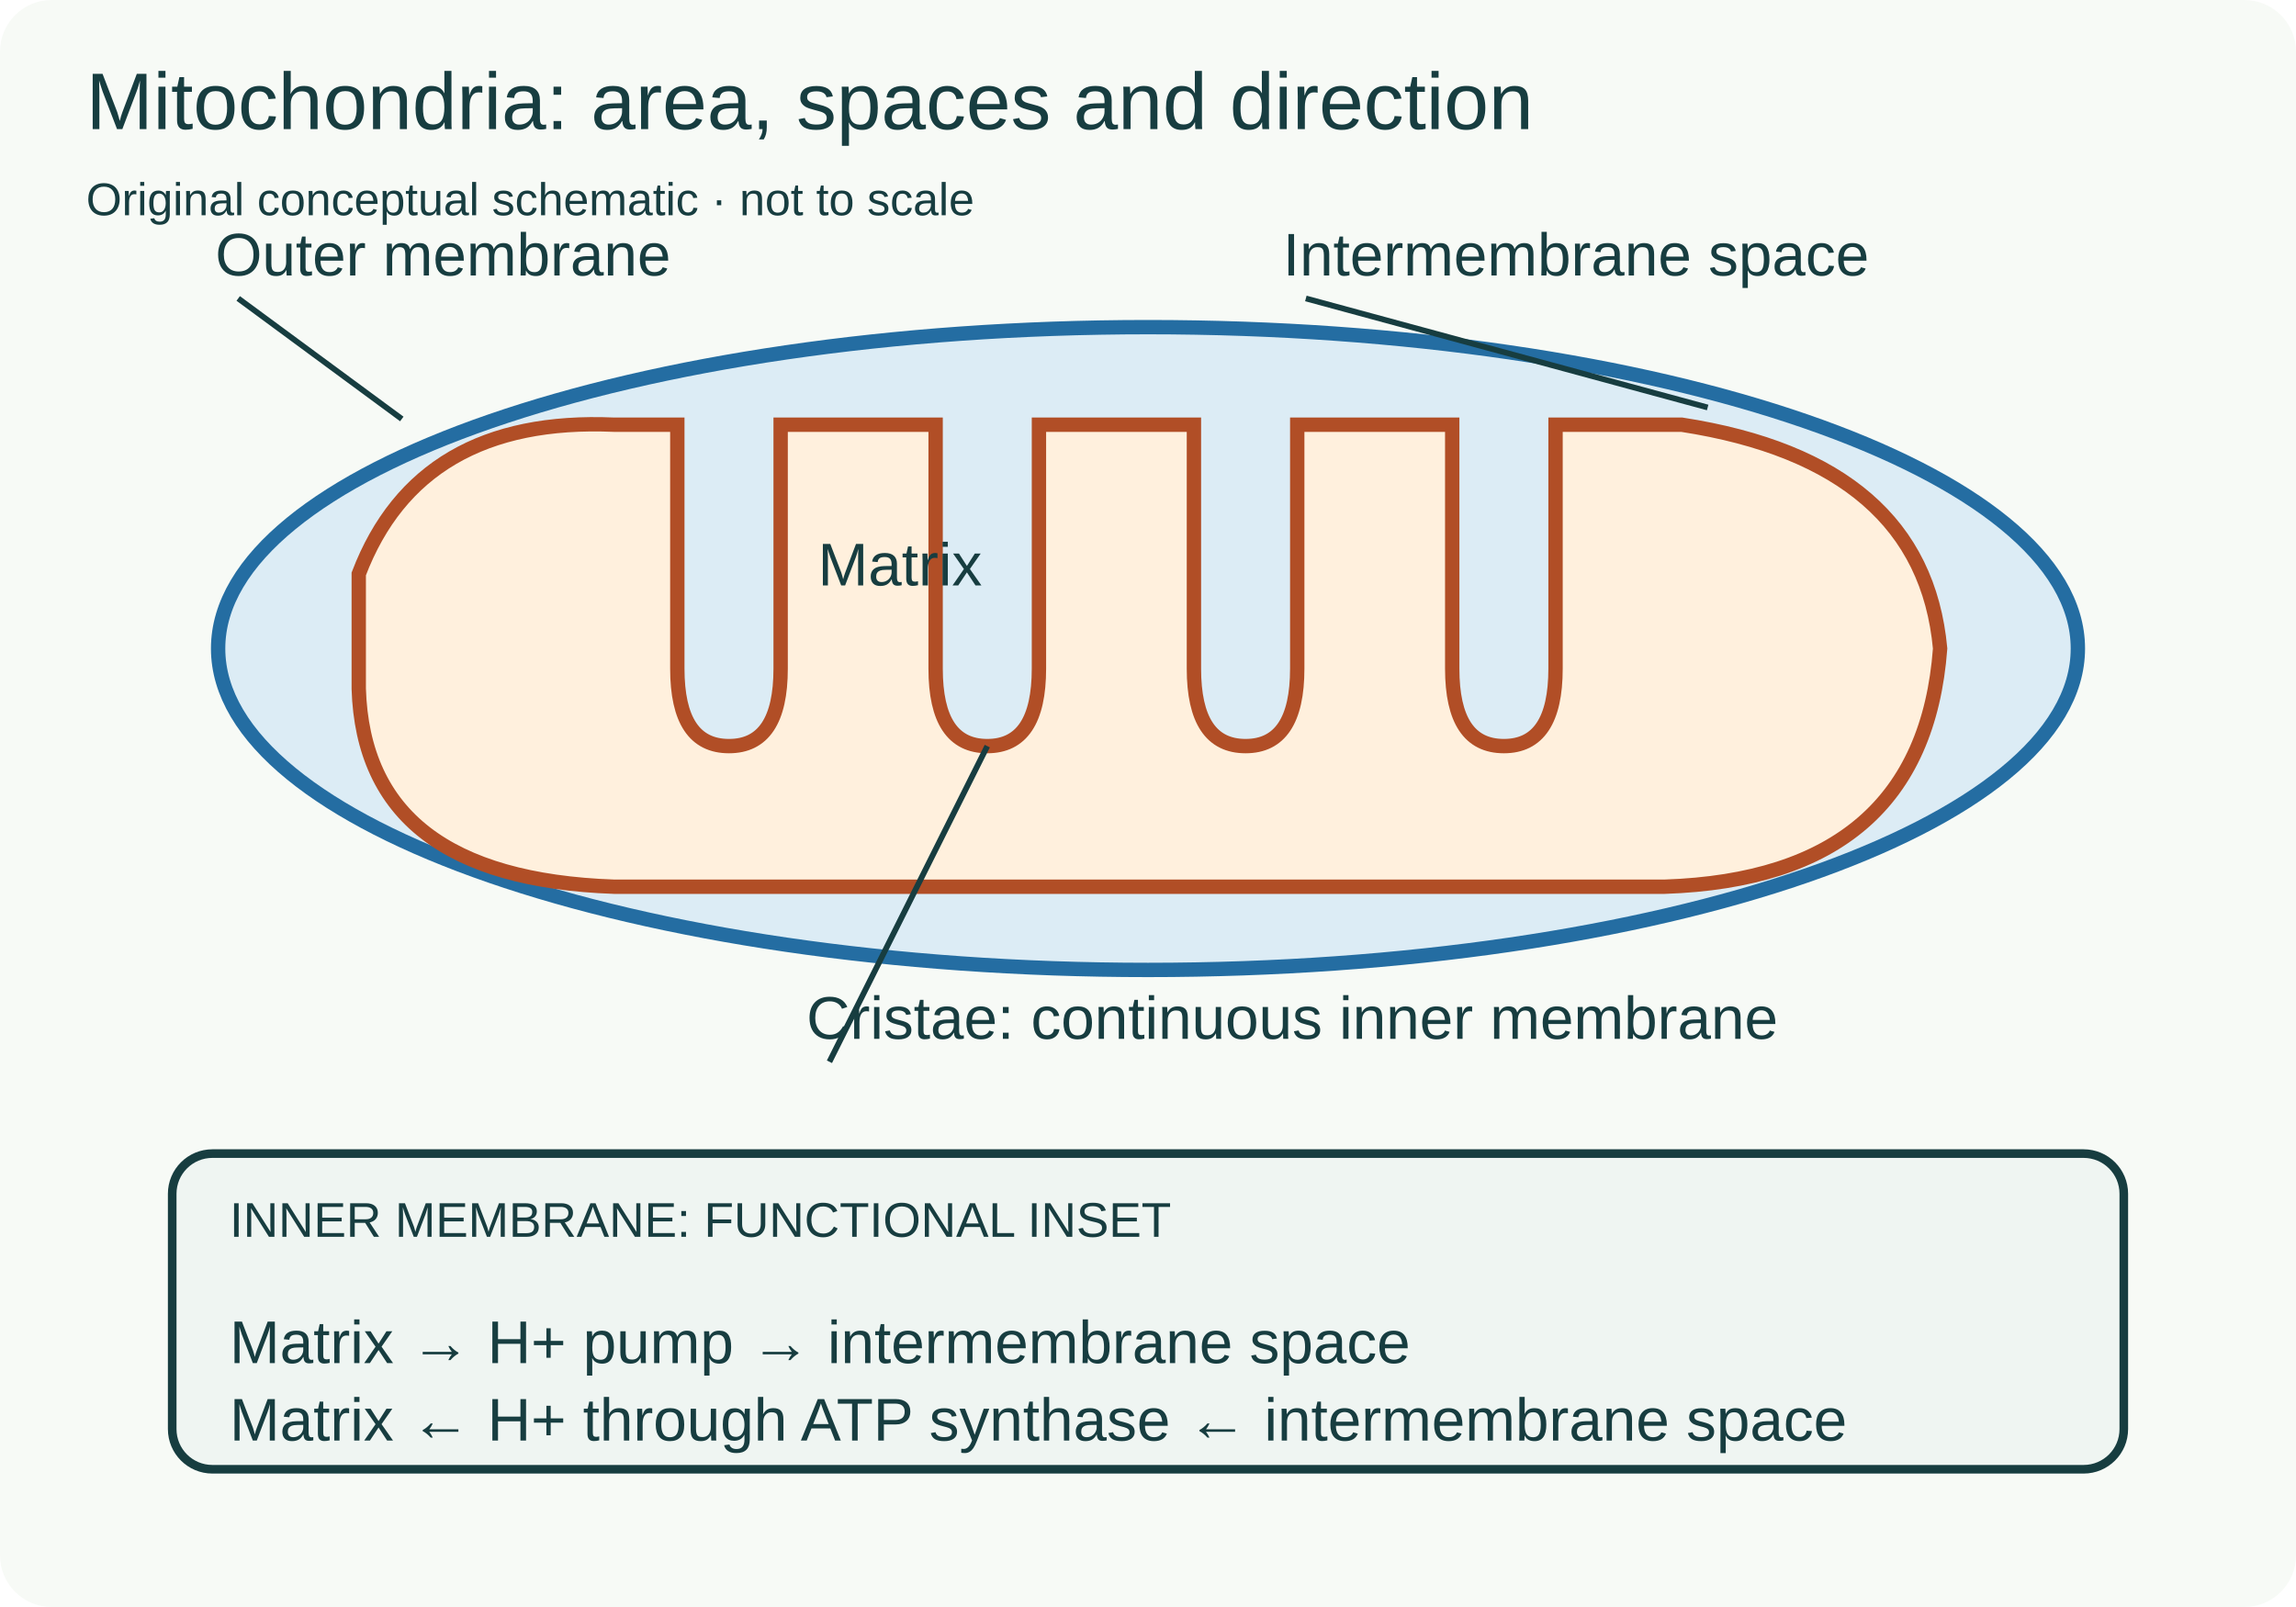
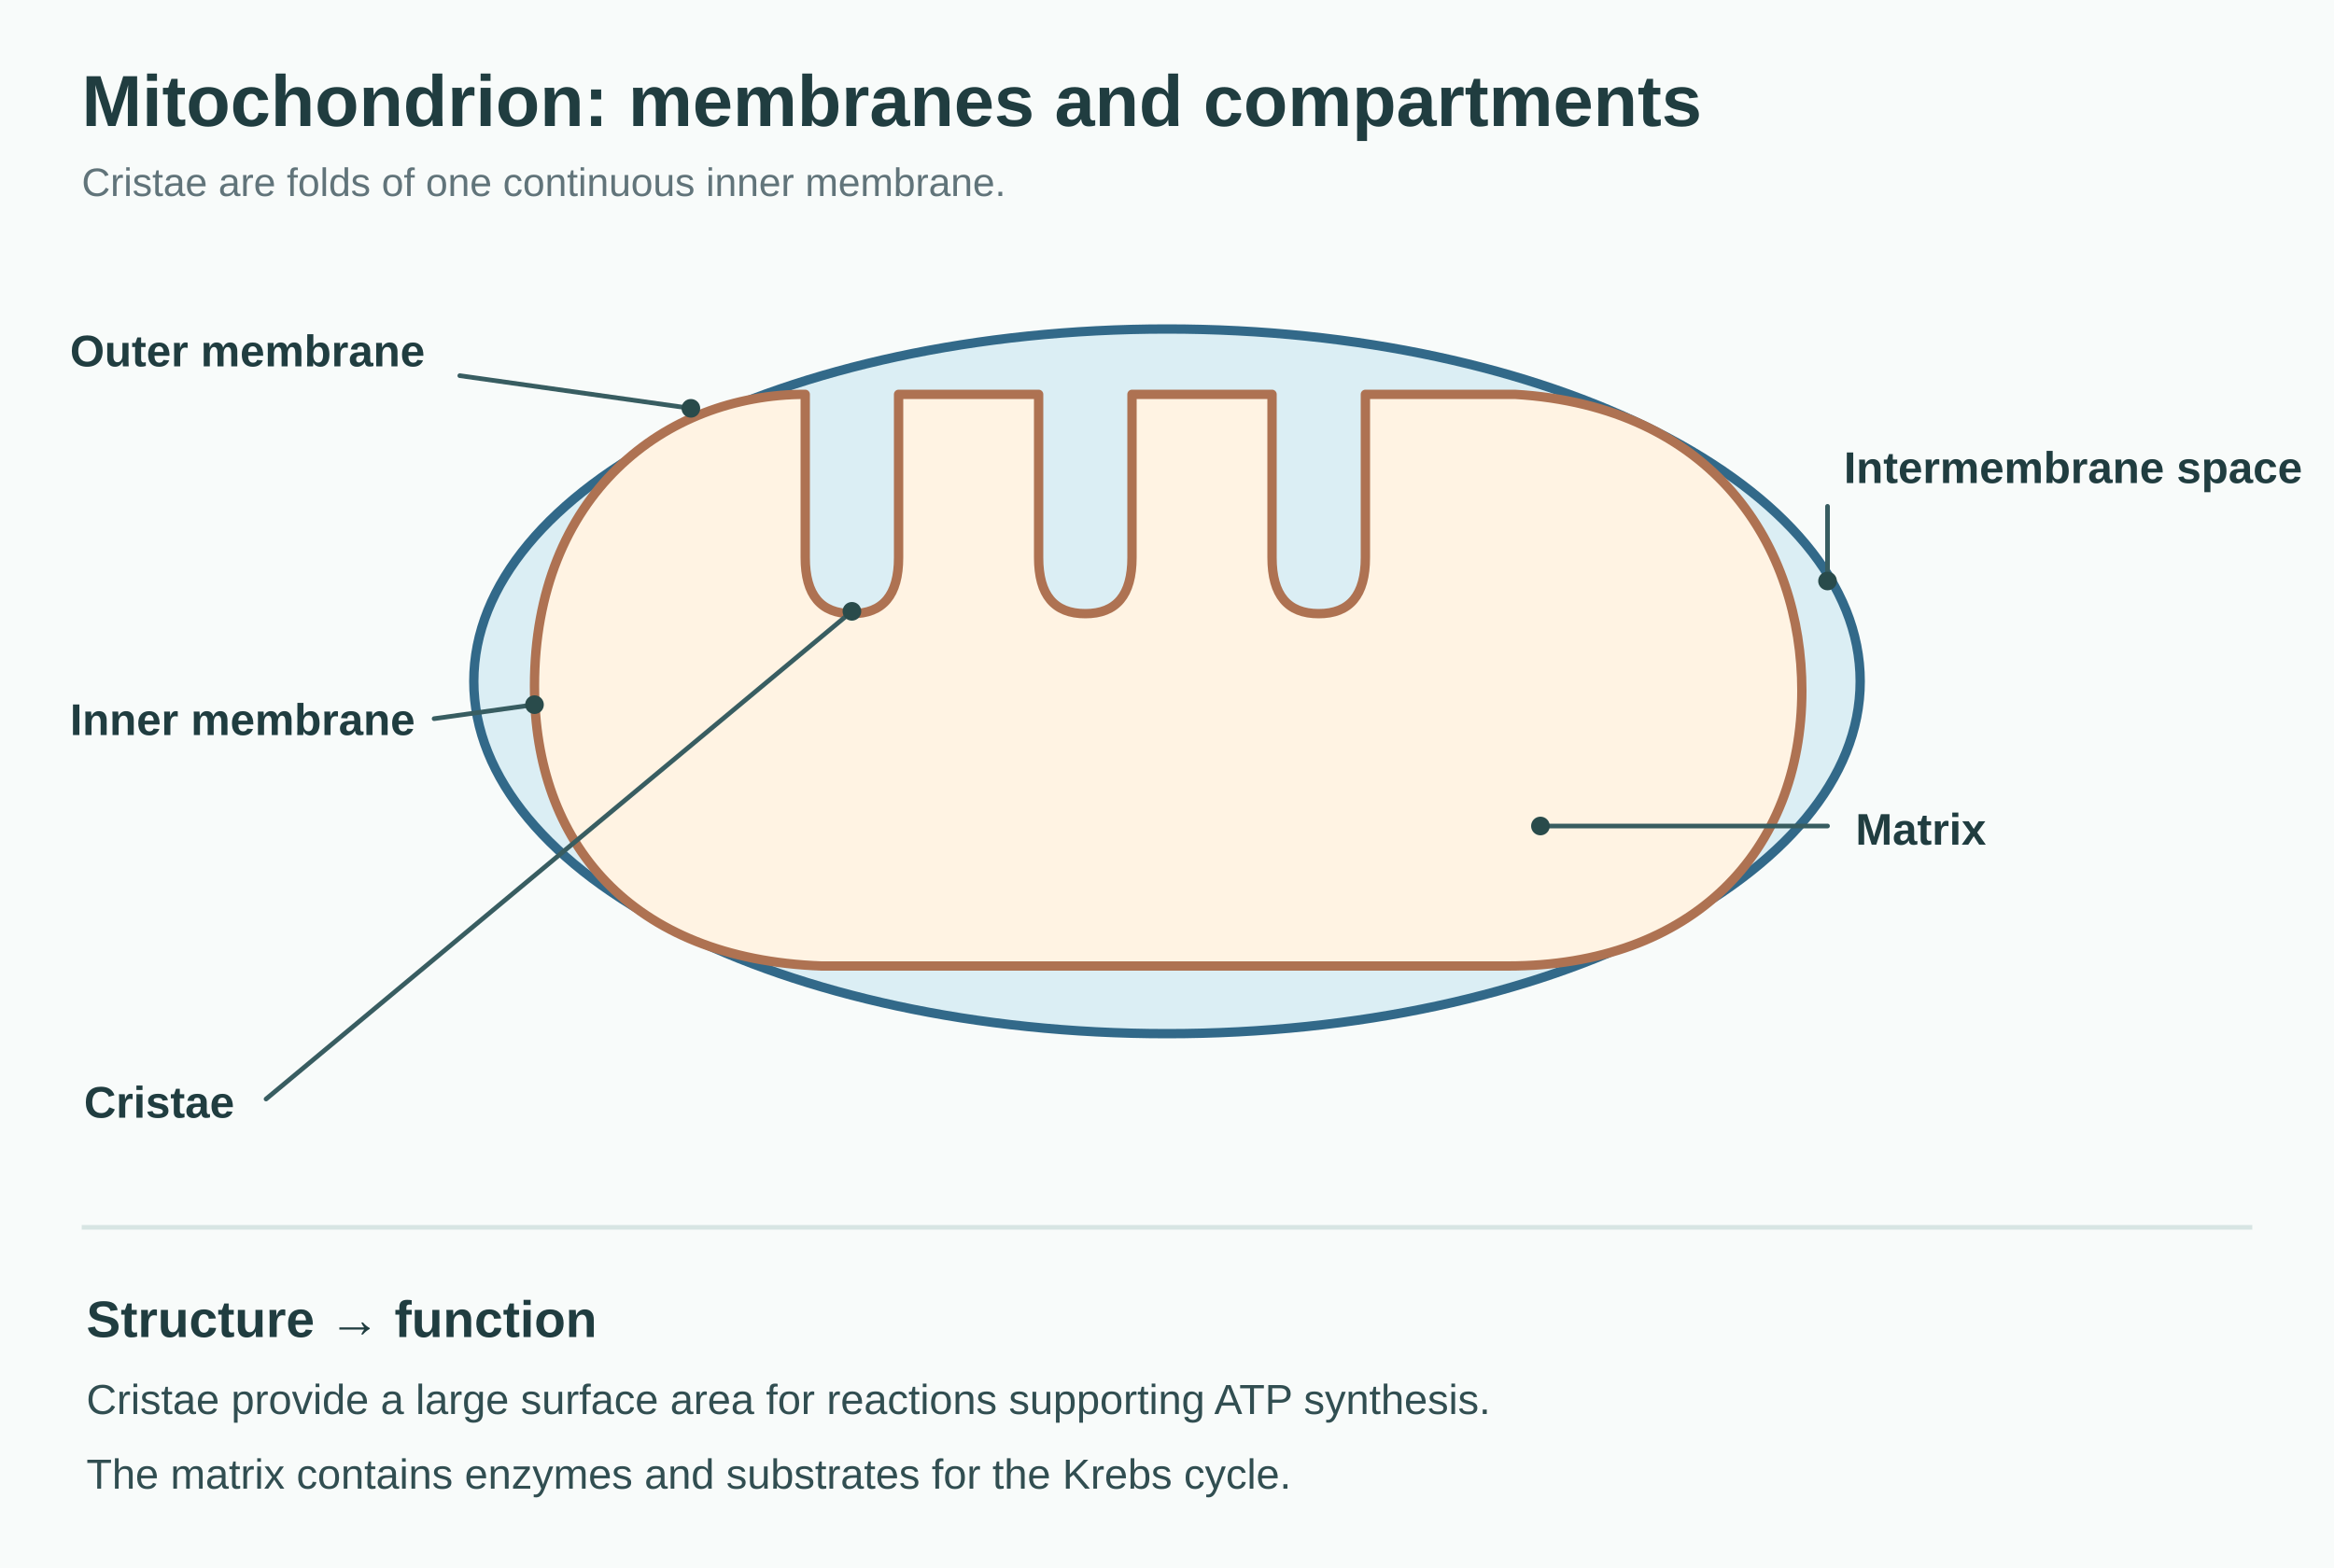
- <svg xmlns="http://www.w3.org/2000/svg" viewBox="0 0 800 560" role="img" aria-labelledby="title desc">
+ <svg xmlns="http://www.w3.org/2000/svg" viewBox="0 0 1000 672" role="img" aria-labelledby="mitochondrion-title mitochondrion-desc">
  <defs>
-     <marker id="arrow" viewBox="0 0 10 10" refX="9" refY="5" markerWidth="8" markerHeight="8" orient="auto-start-reverse">
-       <path d="M0 0 L10 5 L0 10 Z" fill="#173d40" />
+     <marker id="flowArrow" viewBox="0 0 10 10" refX="9" refY="5" markerWidth="7" markerHeight="7" orient="auto">
+       <path d="M0 0 L10 5 L0 10 Z" fill="#3b6061" />
    </marker>
  </defs>
-   <rect width="800" height="560" rx="18" fill="#f7faf6" />
-   <g font-family="Arial, sans-serif">
-     <text x="30" y="45" font-size="28" fill="#173d40">Mitochondria: area, spaces and direction</text>
-     <text x="30" y="75" font-size="16" fill="#173d40">Original conceptual schematic · not to scale</text>
-     <ellipse cx="400" cy="226" rx="324" ry="112" fill="#dcecf5" stroke="#246da2" stroke-width="5" />
-     <path d="M125 200 Q146 145 214 148 L236 148 L236 233 Q236 260 254 260 Q272 260 272 233 L272 148 L326 148 L326 233 Q326 260 344 260 Q362 260 362 233 L362 148 L416 148 L416 233 Q416 260 434 260 Q452 260 452 233 L452 148 L506 148 L506 233 Q506 260 524 260 Q542 260 542 233 L542 148 L586 148 Q670 161 676 226 Q670 306 580 309 L214 309 Q127 306 125 240 Z" stroke="#b14e26" stroke-width="5" fill="#fff0dd" />
-     <text x="75" y="96" font-size="21" fill="#173d40" data-recall-label="true">Outer membrane</text>
-     <path d="M83 104 L140 146" stroke="#173d40" stroke-width="2" fill="none" />
-     <text x="447" y="96" font-size="21" fill="#173d40" data-recall-label="true">Intermembrane space</text>
-     <path d="M455 104 L595 142" stroke="#173d40" stroke-width="2" fill="none" />
-     <text x="285" y="204" font-size="21" fill="#173d40" data-recall-label="true">Matrix</text>
-     <text x="281" y="362" font-size="21" fill="#173d40" data-recall-label="true">Cristae: continuous inner membrane</text>
-     <path d="M289 370 L344 260" stroke="#173d40" stroke-width="2" fill="none" />
-     <rect x="60" y="402" width="680" height="110" rx="14" fill="#eff5f2" stroke="#173d40" stroke-width="3" />
-     <text x="80" y="431" font-size="17" fill="#173d40">INNER MEMBRANE: FUNCTIONAL INSET</text>
-     <text x="80" y="475" font-size="21" fill="#173d40" data-recall-label="true">Matrix → H+ pump → intermembrane space</text>
-     <text x="80" y="502" font-size="21" fill="#173d40" data-recall-label="true">Matrix ← H+ through ATP synthase ← intermembrane space</text>
-   </g>
+   <style>text{font-family:Arial,Helvetica,sans-serif;fill:#203d40}.title{font-size:31px;font-weight:700}.subtitle{font-size:17px;fill:#61747a}.step{font-size:22px;font-weight:700}.label{font-size:19px;font-weight:600}.small{font-size:16px;fill:#436264}.note{font-size:18px;fill:#314e51}.leader{stroke:#385d61;stroke-width:2;fill:none;stroke-linecap:round;stroke-linejoin:round}.membrane{stroke:#236a6c;stroke-width:4;fill:none}.flow{stroke:#3b6061;stroke-width:3;fill:none;marker-end:url(#flowArrow)}.bacteria{fill:#db8774;stroke:#944b46;stroke-width:2}.enzyme{fill:#e4a25c;stroke:#995d2c;stroke-width:1.5}</style>
+   <rect width="1000" height="672" fill="#f8fbfa" />
+   <text x="35" y="54" class="title">Mitochondrion: membranes and compartments</text>
+   <text x="35" y="84" class="subtitle">Cristae are folds of one continuous inner membrane.</text>
+   <ellipse cx="500" cy="292" rx="297" ry="151" fill="#dbeef4" stroke="#326989" stroke-width="4" />
+   <path d="M229 294 C229 212 285 169 345 169 L345 239 Q345 263 365 263 Q385 263 385 239 L385 169 H445 V239 Q445 263 465 263 Q485 263 485 239 V169 H545 V239 Q545 263 565 263 Q585 263 585 239 V169 H649 C734 174 772 234 772 296 C772 365 725 414 646 414 H352 C270 411 229 361 229 294 Z" fill="#fff3e3" stroke="#ae7252" stroke-width="4" stroke-linejoin="round" />
+   <text x="30" y="157" class="label" data-recall-label="true">Outer membrane</text>
+   <path class="leader" d="M197 161 L296 175" />
+   <circle cx="296" cy="175" r="4" fill="#294b4b" />
+   <text x="30" y="315" class="label" data-recall-label="true">Inner membrane</text>
+   <path class="leader" d="M186 308 L229 302" />
+   <circle cx="229" cy="302" r="4" fill="#294b4b" />
+   <text x="36" y="479" class="label" data-recall-label="true">Cristae</text>
+   <path class="leader" d="M114 471 L365 262" />
+   <circle cx="365" cy="262" r="4" fill="#294b4b" />
+   <text x="790" y="207" class="label" data-recall-label="true">Intermembrane space</text>
+   <path class="leader" d="M783 217 L783 249" />
+   <circle cx="783" cy="249" r="4" fill="#294b4b" />
+   <text x="795" y="362" class="label" data-recall-label="true">Matrix</text>
+   <path class="leader" d="M783 354 L660 354" />
+   <circle cx="660" cy="354" r="4" fill="#294b4b" />
+   <path d="M35 526 H965" stroke="#d7e5e3" stroke-width="2" />
+   <text x="37" y="573" class="step">Structure → function</text>
+   <text x="37" y="606" class="note">Cristae provide a large surface area for reactions supporting ATP synthesis.</text>
+   <text x="37" y="638" class="note">The matrix contains enzymes and substrates for the Krebs cycle.</text>
</svg>
